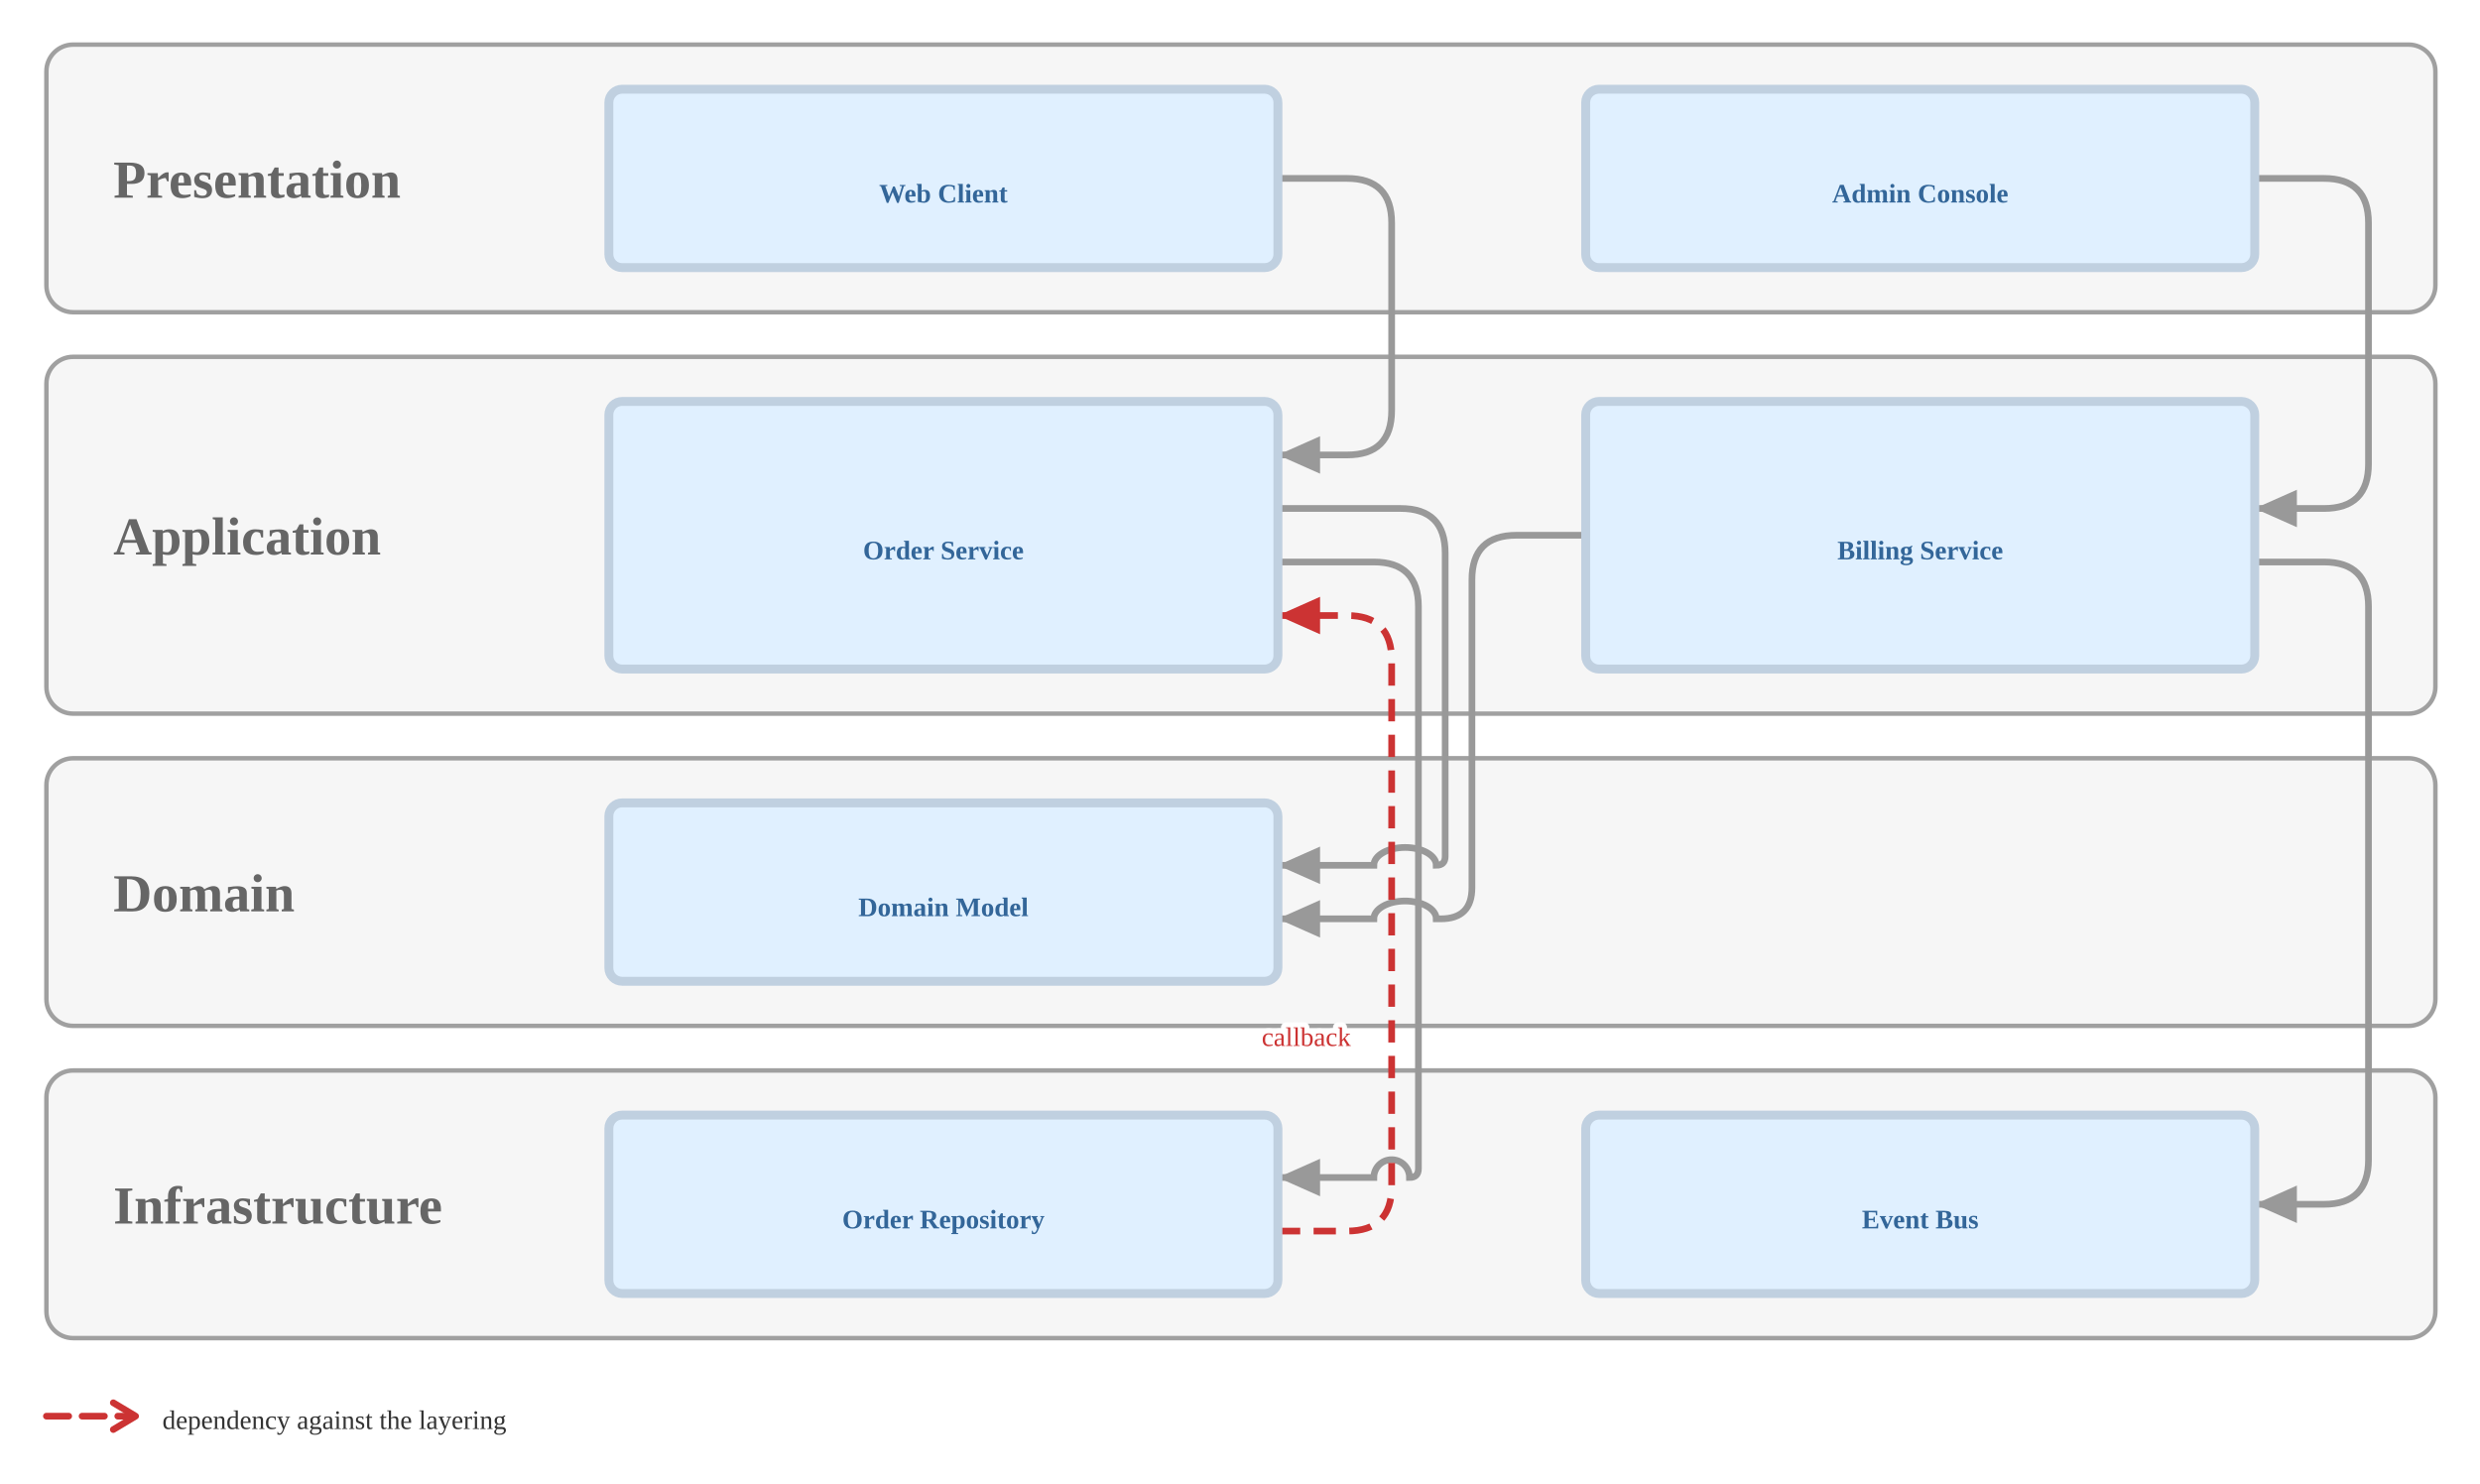
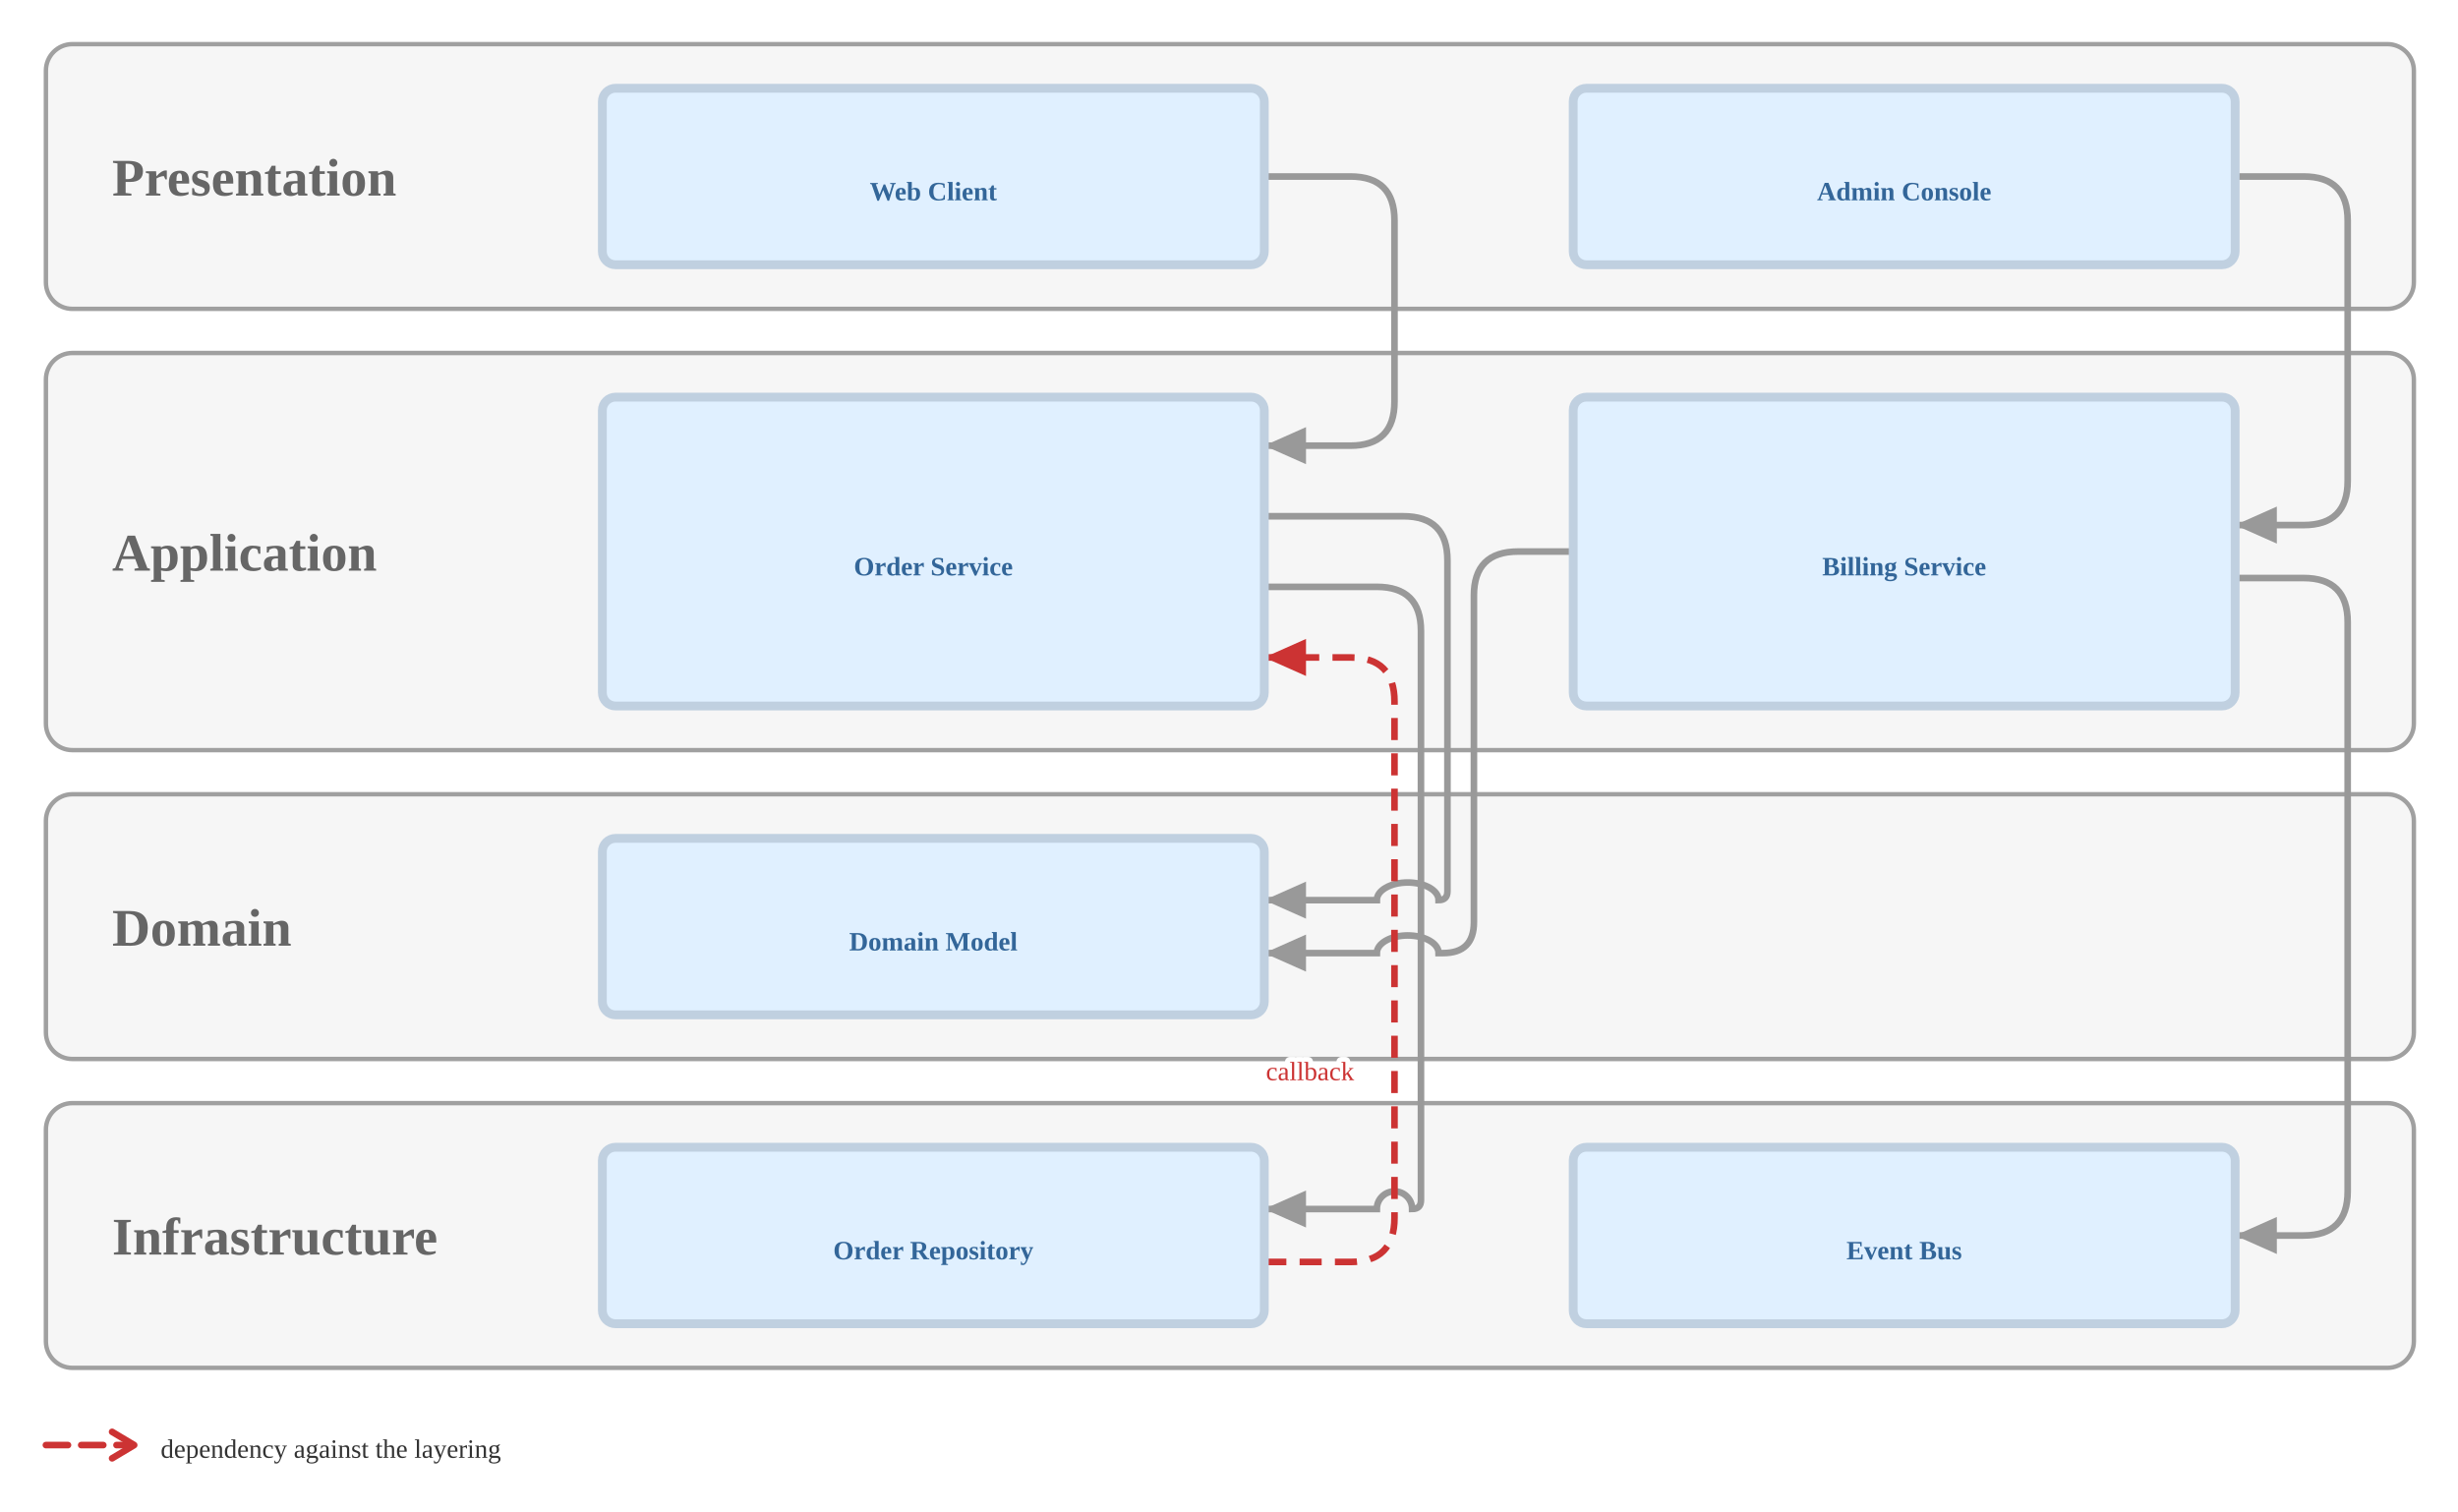
- <svg xmlns="http://www.w3.org/2000/svg" viewBox="-233 0 1112 665" width="1112" height="665">
+ <svg xmlns="http://www.w3.org/2000/svg" viewBox="-233 0 1114 685" width="1114" height="685">
  <defs>
    <style>
.gradia-3167da4d { fill: none; stroke: var(--gradia-color-edge-line, #999999); stroke-width: 3 }
.gradia-6c7500cd { fill: var(--gradia-color-edge-line, #999999) }
.gradia-d9926a5f { fill: none; stroke: var(--gradia-color-mark-violation, #cc3333); stroke-width: 3; stroke-dasharray: 10 6 }
.gradia-fea79086 { fill: var(--gradia-color-mark-violation, #cc3333) }
.gradia-e1143542 { font-family: var(--gradia-font-family, 'Helvetica'), ui-sans-serif, -apple-system, Helvetica, Arial, sans-serif; font-size: var(--gradia-size-font-edge, 16px); text-anchor: middle; fill: var(--gradia-color-mark-violation, #cc3333); stroke: var(--gradia-color-edge-halo, #ffffff); stroke-width: 4.5; paint-order: stroke; stroke-linejoin: round }
.gradia-c318c042 { fill: var(--gradia-color-node-regular-box, #e0f0ff); stroke: var(--gradia-color-node-regular-border, #c0d0e0); stroke-width: 4 }
.gradia-d356e2cb { fill: none; stroke: var(--gradia-color-node-regular-name, #336699); stroke-width: 2.5; stroke-linecap: round; stroke-linejoin: round }
.gradia-f36ab1ca { font-family: var(--gradia-font-family, 'Helvetica'), ui-sans-serif, -apple-system, Helvetica, Arial, sans-serif; font-size: var(--gradia-size-font-node, 30px); font-weight: 600; text-anchor: middle; fill: var(--gradia-color-node-regular-name, #336699) }
.gradia-2091c3b2 { fill: var(--gradia-color-container-box, #f6f6f6); stroke: var(--gradia-color-container-border, #a0a0a0); stroke-width: 2 }
.gradia-a062cd18 { font-family: var(--gradia-font-family, 'Helvetica'), ui-sans-serif, -apple-system, Helvetica, Arial, sans-serif; font-size: 24px; font-weight: 600; fill: var(--gradia-color-container-name, #666666) }
.gradia-8f5f281a { fill: none; stroke: var(--gradia-color-mark-violation, #cc3333); stroke-width: 3; stroke-linecap: round; stroke-linejoin: round }
.gradia-3858115f { font-family: var(--gradia-font-family, 'Helvetica'), ui-sans-serif, -apple-system, Helvetica, Arial, sans-serif; font-size: var(--gradia-size-font-type, 16px); fill: var(--gradia-color-edge-name, #333333) }
</style>
    <marker id="gradia-2cefc0b6a655-arrow" viewBox="0 0 10 10" refX="9" refY="5" markerWidth="21" markerHeight="21" markerUnits="userSpaceOnUse" orient="auto-start-reverse">
      <path d="M 0 1 L 9 5 L 0 9 z" class="gradia-6c7500cd" />
    </marker>
    <marker id="gradia-2cefc0b6a655-alert" viewBox="0 0 10 10" refX="9" refY="5" markerWidth="21" markerHeight="21" markerUnits="userSpaceOnUse" orient="auto-start-reverse">
      <path d="M 0 1 L 9 5 L 0 9 z" class="gradia-fea79086" />
    </marker>
  </defs>
-   <rect x="-212.192" y="20" width="1071.192" height="120" rx="12" class="gradia-2091c3b2" />
+   <rect x="-212.192" y="20" width="1073.192" height="120" rx="12" class="gradia-2091c3b2" />
  <text x="-182.192" y="88.64" class="gradia-a062cd18">Presentation</text>
-   <rect x="-212.192" y="160" width="1071.192" height="160" rx="12" class="gradia-2091c3b2" />
-   <text x="-182.192" y="248.64" class="gradia-a062cd18">Application</text>
-   <rect x="-212.192" y="340" width="1071.192" height="120" rx="12" class="gradia-2091c3b2" />
-   <text x="-182.192" y="408.64" class="gradia-a062cd18">Domain</text>
-   <rect x="-212.192" y="480" width="1071.192" height="120" rx="12" class="gradia-2091c3b2" />
-   <text x="-182.192" y="548.64" class="gradia-a062cd18">Infrastructure</text>
-   <path d="M -212.192 635 h 36" class="gradia-8f5f281a" stroke-dasharray="10 6" />
-   <path d="M -182.192 629 l 10 6 l -10 6" class="gradia-8f5f281a" />
-   <text x="-160.192" y="640.76" class="gradia-3858115f">dependency against the layering</text>
-   <path d="M 340 80 L 371 80 Q 391 80 391 100 L 391 184 Q 391 204 371 204 L 340 204" class="gradia-3167da4d" marker-end="url(#gradia-2cefc0b6a655-arrow)" />
-   <path d="M 778 80 L 809 80 Q 829 80 829 100 L 829 208 Q 829 228 809 228 L 778 228" class="gradia-3167da4d" marker-end="url(#gradia-2cefc0b6a655-arrow)" />
-   <path d="M 340 228 L 395 228 Q 415 228 415 248 L 415 384 Q 415 388 411 388 L 411 388 A 14 8 0 0 0 383 388 L 340 388" class="gradia-3167da4d" marker-end="url(#gradia-2cefc0b6a655-arrow)" />
-   <path d="M 478 240 L 447 240 Q 427 240 427 260 L 427 398 Q 427 412 413 412 L 411 412 A 14 8 0 0 0 383 412 L 340 412" class="gradia-3167da4d" marker-end="url(#gradia-2cefc0b6a655-arrow)" />
-   <path d="M 340 252 L 383 252 Q 403 252 403 272 L 403 524 Q 403 528 399 528 L 399 528 A 8 8 0 0 0 383 528 L 340 528" class="gradia-3167da4d" marker-end="url(#gradia-2cefc0b6a655-arrow)" />
-   <path d="M 778 252 L 809 252 Q 829 252 829 272 L 829 520 Q 829 540 809 540 L 778 540" class="gradia-3167da4d" marker-end="url(#gradia-2cefc0b6a655-arrow)" />
-   <path d="M 340 552 L 371 552 Q 391 552 391 532 L 391 296 Q 391 276 371 276 L 340 276" class="gradia-d9926a5f" marker-end="url(#gradia-2cefc0b6a655-alert)" />
+   <rect x="-212.192" y="160" width="1073.192" height="180" rx="12" class="gradia-2091c3b2" />
+   <text x="-182.192" y="258.64" class="gradia-a062cd18">Application</text>
+   <rect x="-212.192" y="360" width="1073.192" height="120" rx="12" class="gradia-2091c3b2" />
+   <text x="-182.192" y="428.64" class="gradia-a062cd18">Domain</text>
+   <rect x="-212.192" y="500" width="1073.192" height="120" rx="12" class="gradia-2091c3b2" />
+   <text x="-182.192" y="568.64" class="gradia-a062cd18">Infrastructure</text>
+   <path d="M -212.192 655 h 36" class="gradia-8f5f281a" stroke-dasharray="10 6" />
+   <path d="M -182.192 649 l 10 6 l -10 6" class="gradia-8f5f281a" />
+   <text x="-160.192" y="660.76" class="gradia-3858115f">dependency against the layering</text>
+   <path d="M 340 80 L 379 80 Q 399 80 399 100 L 399 182 Q 399 202 379 202 L 340 202" class="gradia-3167da4d" marker-end="url(#gradia-2cefc0b6a655-arrow)" />
+   <path d="M 780 80 L 811 80 Q 831 80 831 100 L 831 218 Q 831 238 811 238 L 780 238" class="gradia-3167da4d" marker-end="url(#gradia-2cefc0b6a655-arrow)" />
+   <path d="M 340 234 L 403 234 Q 423 234 423 254 L 423 404 Q 423 408 419 408 L 419 408 A 14 8 0 0 0 391 408 L 340 408" class="gradia-3167da4d" marker-end="url(#gradia-2cefc0b6a655-arrow)" />
+   <path d="M 480 250 L 455 250 Q 435 250 435 270 L 435 418 Q 435 432 421 432 L 419 432 A 14 8 0 0 0 391 432 L 340 432" class="gradia-3167da4d" marker-end="url(#gradia-2cefc0b6a655-arrow)" />
+   <path d="M 340 266 L 391 266 Q 411 266 411 286 L 411 544 Q 411 548 407 548 L 407 548 A 8 8 0 0 0 391 548 L 340 548" class="gradia-3167da4d" marker-end="url(#gradia-2cefc0b6a655-arrow)" />
+   <path d="M 780 262 L 811 262 Q 831 262 831 282 L 831 540 Q 831 560 811 560 L 780 560" class="gradia-3167da4d" marker-end="url(#gradia-2cefc0b6a655-arrow)" />
+   <path d="M 340 572 L 379 572 Q 399 572 399 552 L 399 318 Q 399 298 379 298 L 340 298" class="gradia-d9926a5f" marker-end="url(#gradia-2cefc0b6a655-alert)" />
  <rect x="40" y="40" width="300" height="80" rx="6" class="gradia-c318c042" />
  <text x="190" y="90.8" class="gradia-f36ab1ca">Web Client</text>
-   <rect x="478" y="40" width="300" height="80" rx="6" class="gradia-c318c042" />
-   <text x="628" y="90.8" class="gradia-f36ab1ca">Admin Console</text>
-   <rect x="40" y="180" width="300" height="120" rx="6" class="gradia-c318c042" />
-   <text x="190" y="250.8" class="gradia-f36ab1ca">Order Service</text>
-   <rect x="478" y="180" width="300" height="120" rx="6" class="gradia-c318c042" />
-   <text x="628" y="250.8" class="gradia-f36ab1ca">Billing Service</text>
-   <rect x="40" y="360" width="300" height="80" rx="6" class="gradia-c318c042" />
-   <text x="190" y="410.8" class="gradia-f36ab1ca">Domain Model</text>
-   <rect x="40" y="500" width="300" height="80" rx="6" class="gradia-c318c042" />
-   <text x="190" y="550.8" class="gradia-f36ab1ca">Order Repository</text>
-   <rect x="478" y="500" width="300" height="80" rx="6" class="gradia-c318c042" />
-   <text x="628" y="550.8" class="gradia-f36ab1ca">Event Bus</text>
-   <text x="352.72" y="469" class="gradia-e1143542">callback</text>
+   <rect x="480" y="40" width="300" height="80" rx="6" class="gradia-c318c042" />
+   <text x="630" y="90.8" class="gradia-f36ab1ca">Admin Console</text>
+   <rect x="40" y="180" width="300" height="140" rx="6" class="gradia-c318c042" />
+   <text x="190" y="260.8" class="gradia-f36ab1ca">Order Service</text>
+   <rect x="480" y="180" width="300" height="140" rx="6" class="gradia-c318c042" />
+   <text x="630" y="260.8" class="gradia-f36ab1ca">Billing Service</text>
+   <rect x="40" y="380" width="300" height="80" rx="6" class="gradia-c318c042" />
+   <text x="190" y="430.8" class="gradia-f36ab1ca">Domain Model</text>
+   <rect x="40" y="520" width="300" height="80" rx="6" class="gradia-c318c042" />
+   <text x="190" y="570.8" class="gradia-f36ab1ca">Order Repository</text>
+   <rect x="480" y="520" width="300" height="80" rx="6" class="gradia-c318c042" />
+   <text x="630" y="570.8" class="gradia-f36ab1ca">Event Bus</text>
+   <text x="360.72" y="489.625" class="gradia-e1143542">callback</text>
</svg>
